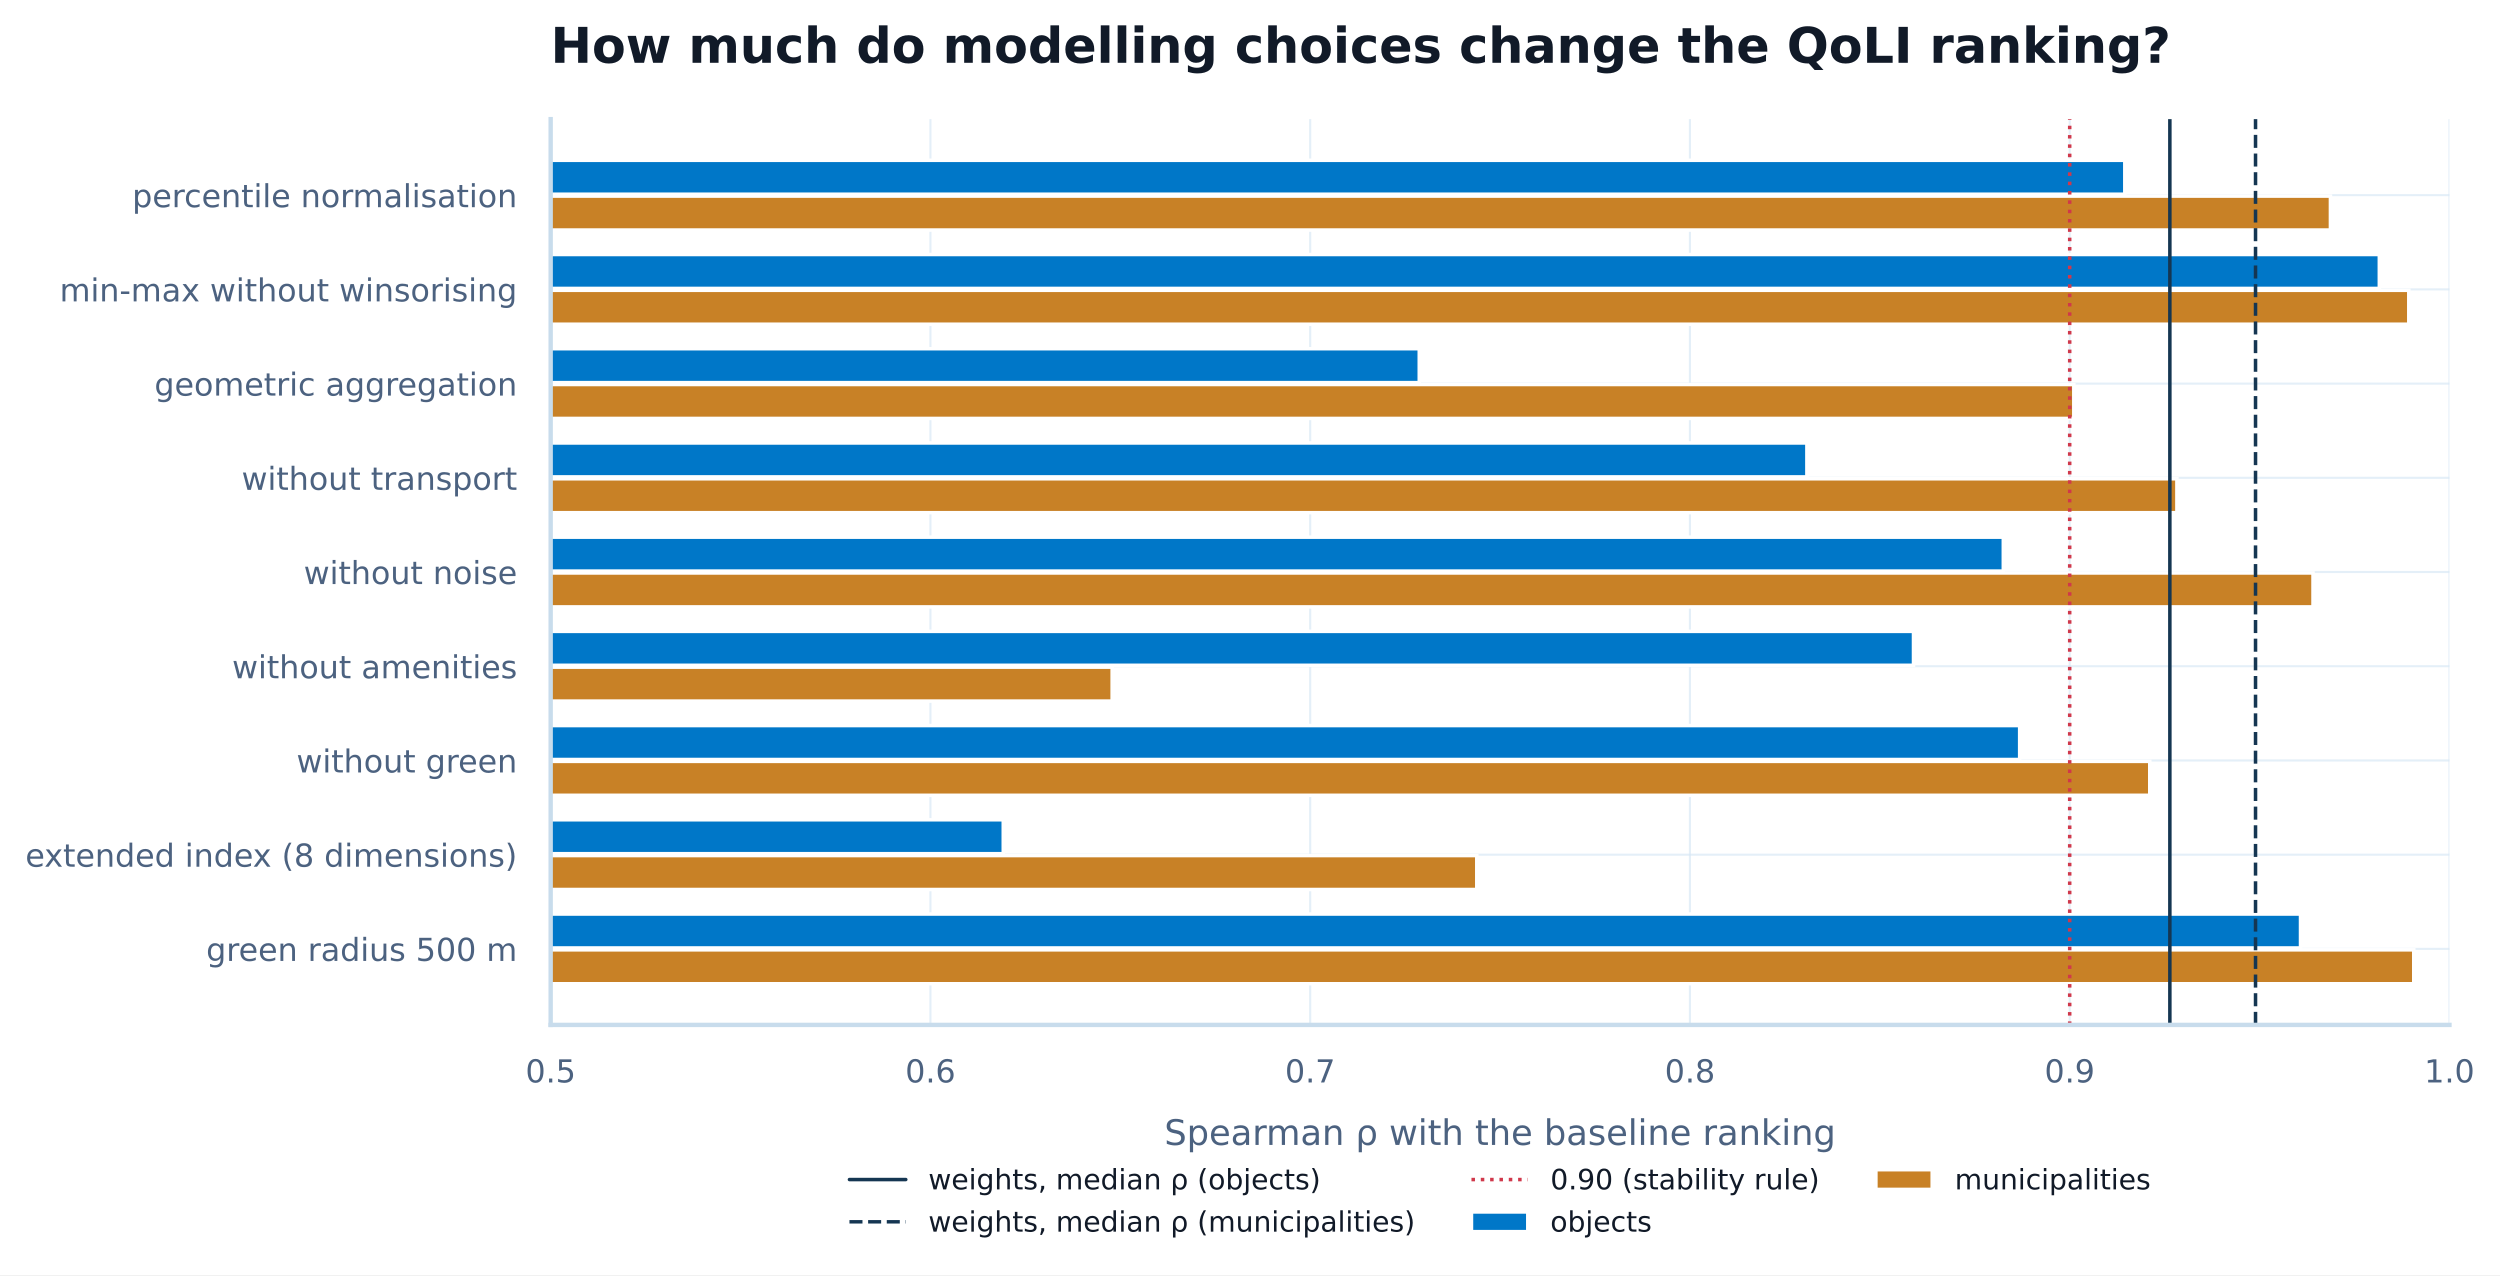
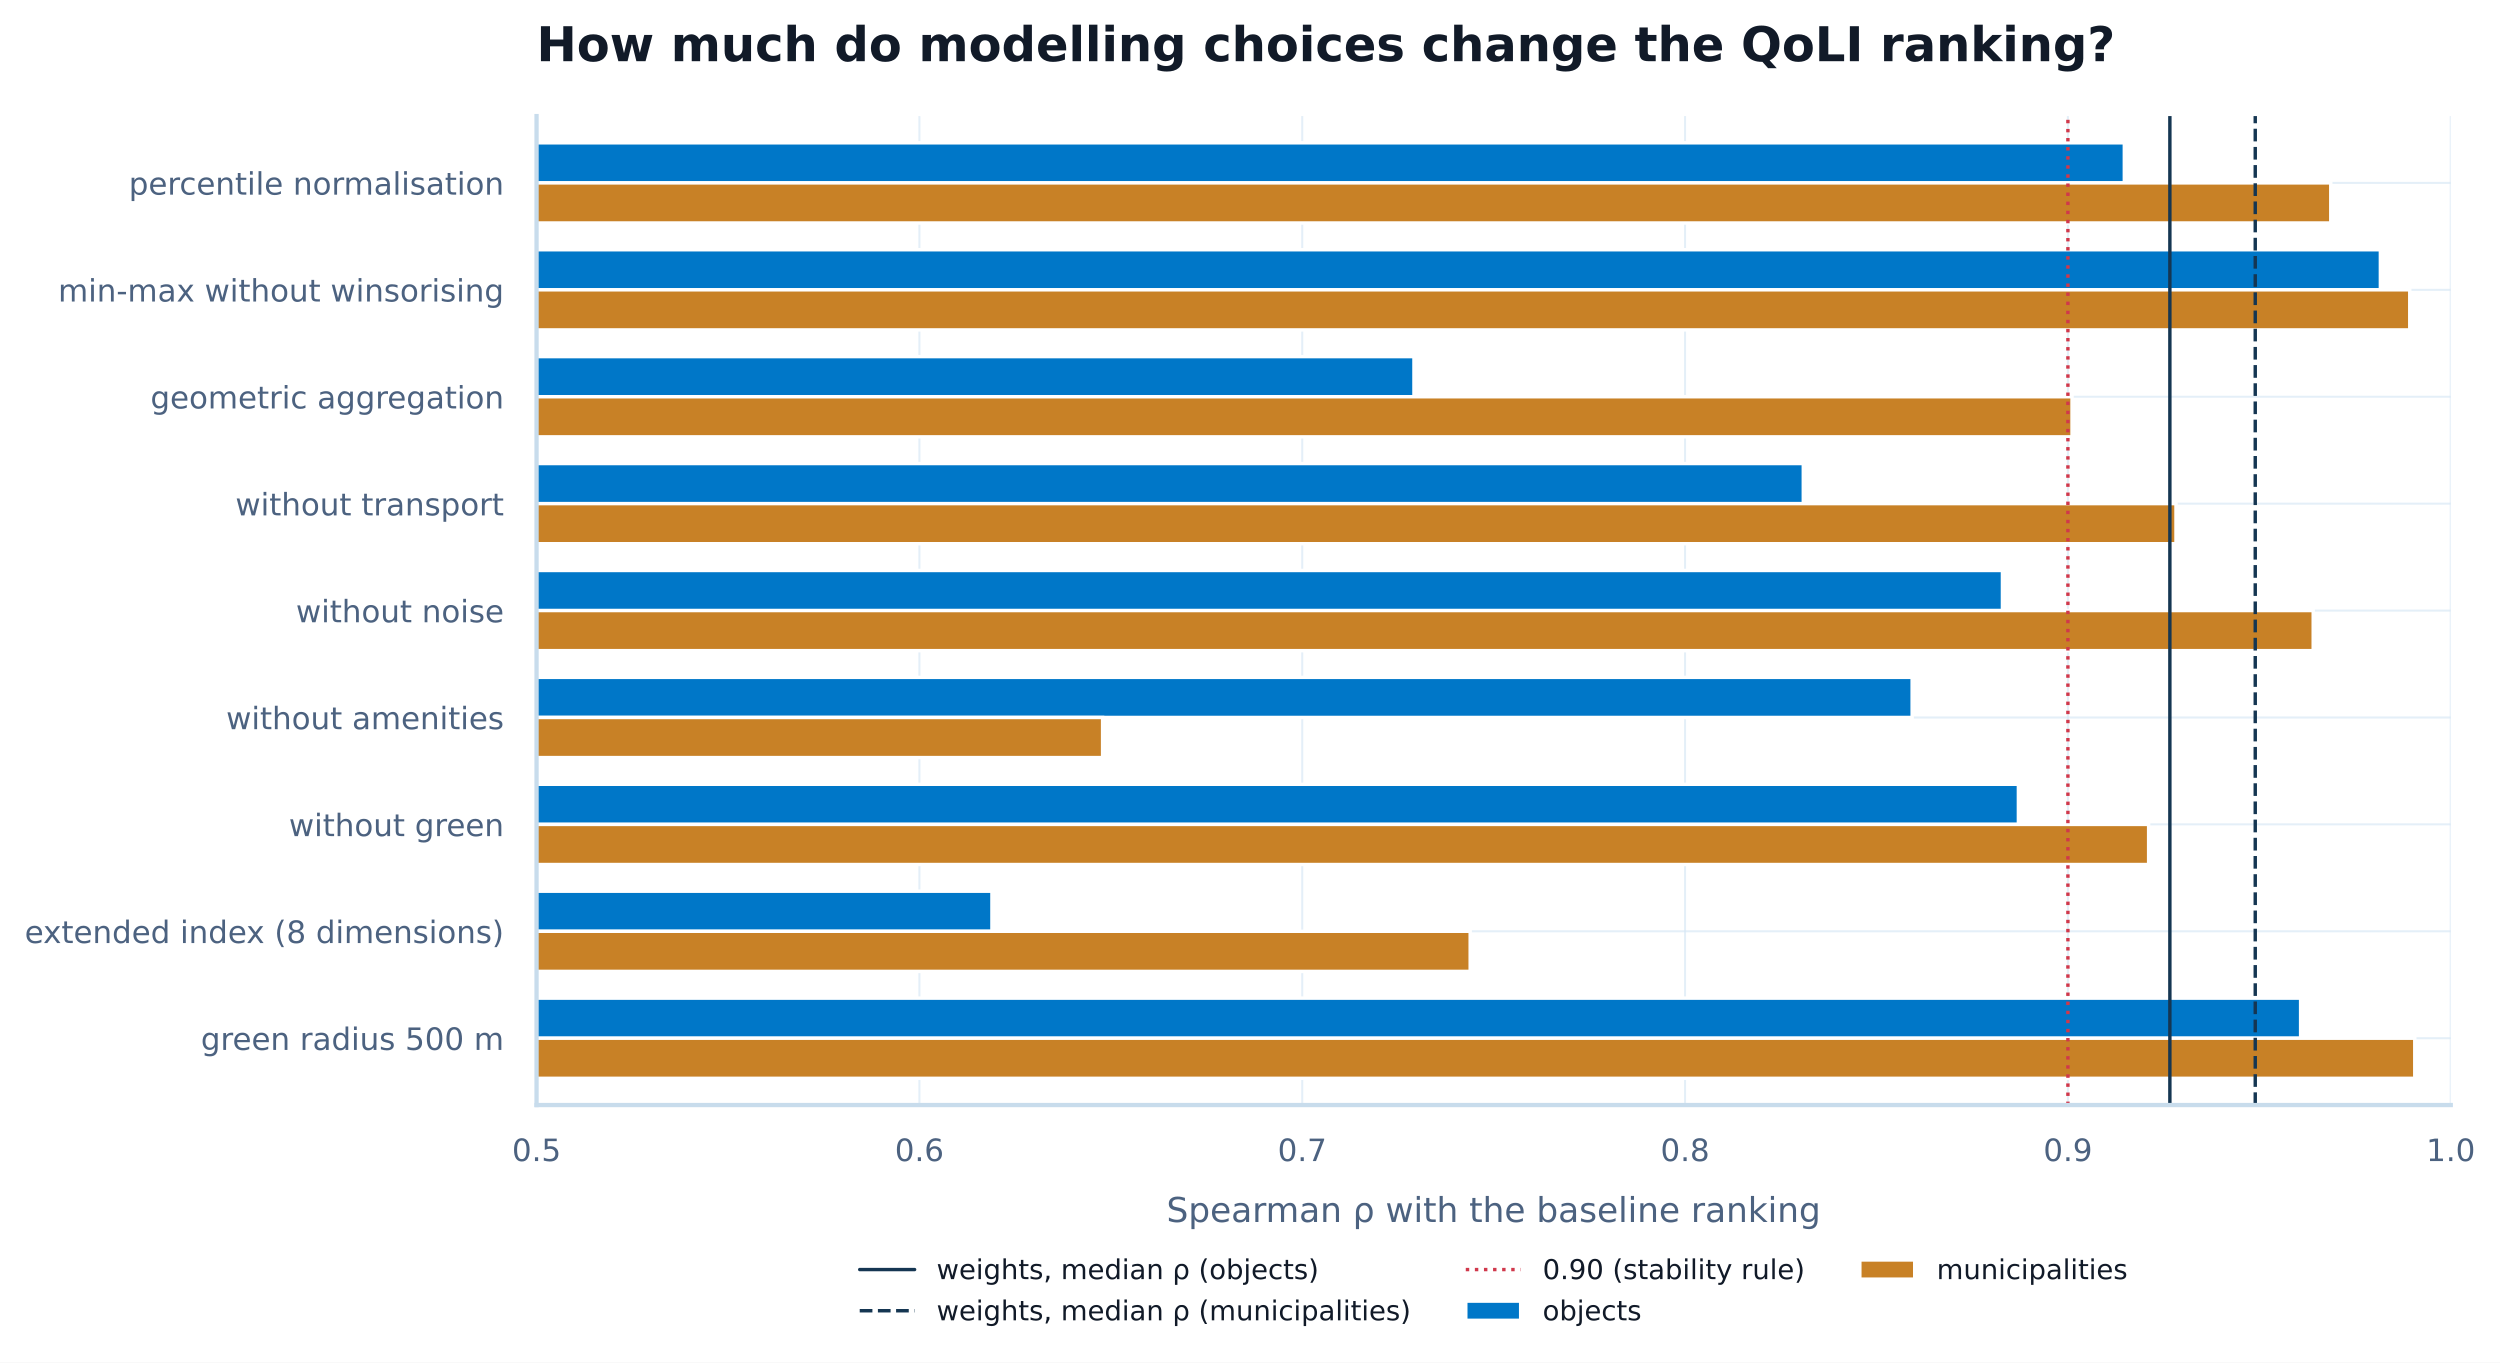
- <svg xmlns="http://www.w3.org/2000/svg" width="710.079pt" height="362.152pt" viewBox="0 0 710.079 362.152" version="1.1">
+ <svg xmlns="http://www.w3.org/2000/svg" width="728.763pt" height="397.205pt" viewBox="0 0 728.763 397.205" version="1.1">
  <defs>
    <style type="text/css">*{stroke-linejoin: round; stroke-linecap: butt}</style>
  </defs>
  <g id="figure_1">
    <g id="patch_1">
-       <path d="M 0 362.152  L 710.079 362.152  L 710.079 0  L 0 0  z " style="fill: #ffffff" />
+       <path d="M 0 397.205  L 728.763 397.205  L 728.763 -0  L 0 -0  z " style="fill: #ffffff" />
    </g>
    <g id="axes_1">
      <g id="patch_2">
-         <path d="M 156.407 291.105  L 695.723 291.105  L 695.723 33.838  L 156.407 33.838  z " style="fill: #ffffff" />
+         <path d="M 156.407 322.126  L 714.407 322.126  L 714.407 33.838  L 156.407 33.838  z " style="fill: #ffffff" />
      </g>
      <g id="matplotlib.axis_1">
        <g id="xtick_1">
          <g id="line2d_1">
-             <path d="M 156.407 291.105  L 156.407 33.838  " clip-path="url(#p33c0ce3b55)" style="fill: none; stroke: #d6e7f5; stroke-opacity: 0.65; stroke-width: 0.6; stroke-linecap: round" />
+             <path d="M 156.407 322.126  L 156.407 33.838  " clip-path="url(#pe63a0bb471)" style="fill: none; stroke: #d6e7f5; stroke-opacity: 0.65; stroke-width: 0.6; stroke-linecap: round" />
          </g>
          <g id="text_1">
-             <text style="font-size: 9px; font-family: 'DejaVu Sans'; text-anchor: middle; fill: #4c6280" x="156.407" y="307.443" transform="rotate(-0 156.4067 307.4434)">0.5</text>
+             <text style="font-size: 9px; font-family: 'DejaVu Sans'; text-anchor: middle; fill: #4c6280" x="156.407" y="338.464" transform="rotate(-0 156.4067 338.4637)">0.5</text>
          </g>
        </g>
        <g id="xtick_2">
          <g id="line2d_2">
-             <path d="M 264.27 291.105  L 264.27 33.838  " clip-path="url(#p33c0ce3b55)" style="fill: none; stroke: #d6e7f5; stroke-opacity: 0.65; stroke-width: 0.6; stroke-linecap: round" />
+             <path d="M 268.007 322.126  L 268.007 33.838  " clip-path="url(#pe63a0bb471)" style="fill: none; stroke: #d6e7f5; stroke-opacity: 0.65; stroke-width: 0.6; stroke-linecap: round" />
          </g>
          <g id="text_2">
-             <text style="font-size: 9px; font-family: 'DejaVu Sans'; text-anchor: middle; fill: #4c6280" x="264.27" y="307.443" transform="rotate(-0 264.2699 307.4434)">0.6</text>
+             <text style="font-size: 9px; font-family: 'DejaVu Sans'; text-anchor: middle; fill: #4c6280" x="268.007" y="338.464" transform="rotate(-0 268.0067 338.4637)">0.6</text>
          </g>
        </g>
        <g id="xtick_3">
          <g id="line2d_3">
-             <path d="M 372.133 291.105  L 372.133 33.838  " clip-path="url(#p33c0ce3b55)" style="fill: none; stroke: #d6e7f5; stroke-opacity: 0.65; stroke-width: 0.6; stroke-linecap: round" />
+             <path d="M 379.607 322.126  L 379.607 33.838  " clip-path="url(#pe63a0bb471)" style="fill: none; stroke: #d6e7f5; stroke-opacity: 0.65; stroke-width: 0.6; stroke-linecap: round" />
          </g>
          <g id="text_3">
-             <text style="font-size: 9px; font-family: 'DejaVu Sans'; text-anchor: middle; fill: #4c6280" x="372.133" y="307.443" transform="rotate(-0 372.1331 307.4434)">0.7</text>
+             <text style="font-size: 9px; font-family: 'DejaVu Sans'; text-anchor: middle; fill: #4c6280" x="379.607" y="338.464" transform="rotate(-0 379.6067 338.4637)">0.7</text>
          </g>
        </g>
        <g id="xtick_4">
          <g id="line2d_4">
-             <path d="M 479.996 291.105  L 479.996 33.838  " clip-path="url(#p33c0ce3b55)" style="fill: none; stroke: #d6e7f5; stroke-opacity: 0.65; stroke-width: 0.6; stroke-linecap: round" />
+             <path d="M 491.207 322.126  L 491.207 33.838  " clip-path="url(#pe63a0bb471)" style="fill: none; stroke: #d6e7f5; stroke-opacity: 0.65; stroke-width: 0.6; stroke-linecap: round" />
          </g>
          <g id="text_4">
-             <text style="font-size: 9px; font-family: 'DejaVu Sans'; text-anchor: middle; fill: #4c6280" x="479.996" y="307.443" transform="rotate(-0 479.9963 307.4434)">0.8</text>
+             <text style="font-size: 9px; font-family: 'DejaVu Sans'; text-anchor: middle; fill: #4c6280" x="491.207" y="338.464" transform="rotate(-0 491.2067 338.4637)">0.8</text>
          </g>
        </g>
        <g id="xtick_5">
          <g id="line2d_5">
-             <path d="M 587.859 291.105  L 587.859 33.838  " clip-path="url(#p33c0ce3b55)" style="fill: none; stroke: #d6e7f5; stroke-opacity: 0.65; stroke-width: 0.6; stroke-linecap: round" />
+             <path d="M 602.807 322.126  L 602.807 33.838  " clip-path="url(#pe63a0bb471)" style="fill: none; stroke: #d6e7f5; stroke-opacity: 0.65; stroke-width: 0.6; stroke-linecap: round" />
          </g>
          <g id="text_5">
-             <text style="font-size: 9px; font-family: 'DejaVu Sans'; text-anchor: middle; fill: #4c6280" x="587.859" y="307.443" transform="rotate(-0 587.8594 307.4434)">0.9</text>
+             <text style="font-size: 9px; font-family: 'DejaVu Sans'; text-anchor: middle; fill: #4c6280" x="602.807" y="338.464" transform="rotate(-0 602.8067 338.4637)">0.9</text>
          </g>
        </g>
        <g id="xtick_6">
          <g id="line2d_6">
-             <path d="M 695.723 291.105  L 695.723 33.838  " clip-path="url(#p33c0ce3b55)" style="fill: none; stroke: #d6e7f5; stroke-opacity: 0.65; stroke-width: 0.6; stroke-linecap: round" />
+             <path d="M 714.407 322.126  L 714.407 33.838  " clip-path="url(#pe63a0bb471)" style="fill: none; stroke: #d6e7f5; stroke-opacity: 0.65; stroke-width: 0.6; stroke-linecap: round" />
          </g>
          <g id="text_6">
-             <text style="font-size: 9px; font-family: 'DejaVu Sans'; text-anchor: middle; fill: #4c6280" x="695.723" y="307.443" transform="rotate(-0 695.7226 307.4434)">1.0</text>
+             <text style="font-size: 9px; font-family: 'DejaVu Sans'; text-anchor: middle; fill: #4c6280" x="714.407" y="338.464" transform="rotate(-0 714.4067 338.4637)">1.0</text>
          </g>
        </g>
        <g id="text_7">
-           <text style="font-size: 10px; font-family: 'DejaVu Sans'; text-anchor: middle; fill: #4c6280" x="426.065" y="325.204" transform="rotate(-0 426.0647 325.2039)">Spearman ρ with the baseline ranking</text>
+           <text style="font-size: 10px; font-family: 'DejaVu Sans'; text-anchor: middle; fill: #4c6280" x="435.407" y="356.224" transform="rotate(-0 435.4067 356.2242)">Spearman ρ with the baseline ranking</text>
        </g>
      </g>
      <g id="matplotlib.axis_2">
        <g id="ytick_1">
          <g id="line2d_7">
-             <path d="M 156.407 55.433  L 695.723 55.433  " clip-path="url(#p33c0ce3b55)" style="fill: none; stroke: #d6e7f5; stroke-opacity: 0.65; stroke-width: 0.6; stroke-linecap: round" />
+             <path d="M 156.407 53.317  L 714.407 53.317  " clip-path="url(#pe63a0bb471)" style="fill: none; stroke: #d6e7f5; stroke-opacity: 0.65; stroke-width: 0.6; stroke-linecap: round" />
          </g>
          <g id="text_8">
-             <text style="font-size: 9px; font-family: 'DejaVu Sans'; text-anchor: end; fill: #4c6280" x="146.907" y="58.852" transform="rotate(-0 146.9067 58.85218)">percentile normalisation</text>
+             <text style="font-size: 9px; font-family: 'DejaVu Sans'; text-anchor: end; fill: #4c6280" x="146.907" y="56.736" transform="rotate(-0 146.9067 56.73603)">percentile normalisation</text>
          </g>
        </g>
        <g id="ytick_2">
          <g id="line2d_8">
-             <path d="M 156.407 82.193  L 695.723 82.193  " clip-path="url(#p33c0ce3b55)" style="fill: none; stroke: #d6e7f5; stroke-opacity: 0.65; stroke-width: 0.6; stroke-linecap: round" />
+             <path d="M 156.407 84.483  L 714.407 84.483  " clip-path="url(#pe63a0bb471)" style="fill: none; stroke: #d6e7f5; stroke-opacity: 0.65; stroke-width: 0.6; stroke-linecap: round" />
          </g>
          <g id="text_9">
-             <text style="font-size: 9px; font-family: 'DejaVu Sans'; text-anchor: end; fill: #4c6280" x="146.907" y="85.612" transform="rotate(-0 146.9067 85.61187)">min-max without winsorising</text>
+             <text style="font-size: 9px; font-family: 'DejaVu Sans'; text-anchor: end; fill: #4c6280" x="146.907" y="87.902" transform="rotate(-0 146.9067 87.9023)">min-max without winsorising</text>
          </g>
        </g>
        <g id="ytick_3">
          <g id="line2d_9">
-             <path d="M 156.407 108.952  L 695.723 108.952  " clip-path="url(#p33c0ce3b55)" style="fill: none; stroke: #d6e7f5; stroke-opacity: 0.65; stroke-width: 0.6; stroke-linecap: round" />
+             <path d="M 156.407 115.649  L 714.407 115.649  " clip-path="url(#pe63a0bb471)" style="fill: none; stroke: #d6e7f5; stroke-opacity: 0.65; stroke-width: 0.6; stroke-linecap: round" />
          </g>
          <g id="text_10">
-             <text style="font-size: 9px; font-family: 'DejaVu Sans'; text-anchor: end; fill: #4c6280" x="146.907" y="112.372" transform="rotate(-0 146.9067 112.3716)">geometric aggregation</text>
+             <text style="font-size: 9px; font-family: 'DejaVu Sans'; text-anchor: end; fill: #4c6280" x="146.907" y="119.069" transform="rotate(-0 146.9067 119.0686)">geometric aggregation</text>
          </g>
        </g>
        <g id="ytick_4">
          <g id="line2d_10">
-             <path d="M 156.407 135.712  L 695.723 135.712  " clip-path="url(#p33c0ce3b55)" style="fill: none; stroke: #d6e7f5; stroke-opacity: 0.65; stroke-width: 0.6; stroke-linecap: round" />
+             <path d="M 156.407 146.816  L 714.407 146.816  " clip-path="url(#pe63a0bb471)" style="fill: none; stroke: #d6e7f5; stroke-opacity: 0.65; stroke-width: 0.6; stroke-linecap: round" />
          </g>
          <g id="text_11">
-             <text style="font-size: 9px; font-family: 'DejaVu Sans'; text-anchor: end; fill: #4c6280" x="146.907" y="139.131" transform="rotate(-0 146.9067 139.1312)">without transport</text>
+             <text style="font-size: 9px; font-family: 'DejaVu Sans'; text-anchor: end; fill: #4c6280" x="146.907" y="150.235" transform="rotate(-0 146.9067 150.2348)">without transport</text>
          </g>
        </g>
        <g id="ytick_5">
          <g id="line2d_11">
-             <path d="M 156.407 162.472  L 695.723 162.472  " clip-path="url(#p33c0ce3b55)" style="fill: none; stroke: #d6e7f5; stroke-opacity: 0.65; stroke-width: 0.6; stroke-linecap: round" />
+             <path d="M 156.407 177.982  L 714.407 177.982  " clip-path="url(#pe63a0bb471)" style="fill: none; stroke: #d6e7f5; stroke-opacity: 0.65; stroke-width: 0.6; stroke-linecap: round" />
          </g>
          <g id="text_12">
-             <text style="font-size: 9px; font-family: 'DejaVu Sans'; text-anchor: end; fill: #4c6280" x="146.907" y="165.891" transform="rotate(-0 146.9067 165.8909)">without noise</text>
+             <text style="font-size: 9px; font-family: 'DejaVu Sans'; text-anchor: end; fill: #4c6280" x="146.907" y="181.401" transform="rotate(-0 146.9067 181.4011)">without noise</text>
          </g>
        </g>
        <g id="ytick_6">
          <g id="line2d_12">
-             <path d="M 156.407 189.231  L 695.723 189.231  " clip-path="url(#p33c0ce3b55)" style="fill: none; stroke: #d6e7f5; stroke-opacity: 0.65; stroke-width: 0.6; stroke-linecap: round" />
+             <path d="M 156.407 209.148  L 714.407 209.148  " clip-path="url(#pe63a0bb471)" style="fill: none; stroke: #d6e7f5; stroke-opacity: 0.65; stroke-width: 0.6; stroke-linecap: round" />
          </g>
          <g id="text_13">
-             <text style="font-size: 9px; font-family: 'DejaVu Sans'; text-anchor: end; fill: #4c6280" x="146.907" y="192.651" transform="rotate(-0 146.9067 192.6506)">without amenities</text>
+             <text style="font-size: 9px; font-family: 'DejaVu Sans'; text-anchor: end; fill: #4c6280" x="146.907" y="212.567" transform="rotate(-0 146.9067 212.5674)">without amenities</text>
          </g>
        </g>
        <g id="ytick_7">
          <g id="line2d_13">
-             <path d="M 156.407 215.991  L 695.723 215.991  " clip-path="url(#p33c0ce3b55)" style="fill: none; stroke: #d6e7f5; stroke-opacity: 0.65; stroke-width: 0.6; stroke-linecap: round" />
+             <path d="M 156.407 240.314  L 714.407 240.314  " clip-path="url(#pe63a0bb471)" style="fill: none; stroke: #d6e7f5; stroke-opacity: 0.65; stroke-width: 0.6; stroke-linecap: round" />
          </g>
          <g id="text_14">
-             <text style="font-size: 9px; font-family: 'DejaVu Sans'; text-anchor: end; fill: #4c6280" x="146.907" y="219.41" transform="rotate(-0 146.9067 219.4103)">without green</text>
+             <text style="font-size: 9px; font-family: 'DejaVu Sans'; text-anchor: end; fill: #4c6280" x="146.907" y="243.734" transform="rotate(-0 146.9067 243.7337)">without green</text>
          </g>
        </g>
        <g id="ytick_8">
          <g id="line2d_14">
-             <path d="M 156.407 242.751  L 695.723 242.751  " clip-path="url(#p33c0ce3b55)" style="fill: none; stroke: #d6e7f5; stroke-opacity: 0.65; stroke-width: 0.6; stroke-linecap: round" />
+             <path d="M 156.407 271.481  L 714.407 271.481  " clip-path="url(#pe63a0bb471)" style="fill: none; stroke: #d6e7f5; stroke-opacity: 0.65; stroke-width: 0.6; stroke-linecap: round" />
          </g>
          <g id="text_15">
-             <text style="font-size: 9px; font-family: 'DejaVu Sans'; text-anchor: end; fill: #4c6280" x="146.907" y="246.17" transform="rotate(-0 146.9067 246.17)">extended index (8 dimensions)</text>
+             <text style="font-size: 9px; font-family: 'DejaVu Sans'; text-anchor: end; fill: #4c6280" x="146.907" y="274.9" transform="rotate(-0 146.9067 274.8999)">extended index (8 dimensions)</text>
          </g>
        </g>
        <g id="ytick_9">
          <g id="line2d_15">
-             <path d="M 156.407 269.51  L 695.723 269.51  " clip-path="url(#p33c0ce3b55)" style="fill: none; stroke: #d6e7f5; stroke-opacity: 0.65; stroke-width: 0.6; stroke-linecap: round" />
+             <path d="M 156.407 302.647  L 714.407 302.647  " clip-path="url(#pe63a0bb471)" style="fill: none; stroke: #d6e7f5; stroke-opacity: 0.65; stroke-width: 0.6; stroke-linecap: round" />
          </g>
          <g id="text_16">
-             <text style="font-size: 9px; font-family: 'DejaVu Sans'; text-anchor: end; fill: #4c6280" x="146.907" y="272.93" transform="rotate(-0 146.9067 272.9297)">green radius 500 m</text>
+             <text style="font-size: 9px; font-family: 'DejaVu Sans'; text-anchor: end; fill: #4c6280" x="146.907" y="306.066" transform="rotate(-0 146.9067 306.0662)">green radius 500 m</text>
          </g>
        </g>
      </g>
      <g id="patch_3">
-         <path d="M -382.909 45.532  L 603.512 45.532  L 603.512 55.165  L -382.909 55.165  z " clip-path="url(#p33c0ce3b55)" style="fill: #0077c8; stroke: #ffffff; stroke-linejoin: miter" />
+         <path d="M -401.593 41.629  L 619.252 41.629  L 619.252 53.317  L -401.593 53.317  z " clip-path="url(#pe63a0bb471)" style="fill: #0077c8; stroke: #ffffff; stroke-linejoin: miter" />
      </g>
      <g id="patch_4">
-         <path d="M -382.909 72.291  L 675.802 72.291  L 675.802 81.925  L -382.909 81.925  z " clip-path="url(#p33c0ce3b55)" style="fill: #0077c8; stroke: #ffffff; stroke-linejoin: miter" />
+         <path d="M -401.593 72.796  L 693.893 72.796  L 693.893 84.483  L -401.593 84.483  z " clip-path="url(#pe63a0bb471)" style="fill: #0077c8; stroke: #ffffff; stroke-linejoin: miter" />
      </g>
      <g id="patch_5">
-         <path d="M -382.909 99.051  L 403.112 99.051  L 403.112 108.685  L -382.909 108.685  z " clip-path="url(#p33c0ce3b55)" style="fill: #0077c8; stroke: #ffffff; stroke-linejoin: miter" />
+         <path d="M -401.593 103.962  L 412.176 103.962  L 412.176 115.649  L -401.593 115.649  z " clip-path="url(#pe63a0bb471)" style="fill: #0077c8; stroke: #ffffff; stroke-linejoin: miter" />
      </g>
      <g id="patch_6">
-         <path d="M -382.909 125.811  L 513.214 125.811  L 513.214 135.444  L -382.909 135.444  z " clip-path="url(#p33c0ce3b55)" style="fill: #0077c8; stroke: #ffffff; stroke-linejoin: miter" />
+         <path d="M -401.593 135.128  L 525.669 135.128  L 525.669 146.816  L -401.593 146.816  z " clip-path="url(#pe63a0bb471)" style="fill: #0077c8; stroke: #ffffff; stroke-linejoin: miter" />
      </g>
      <g id="patch_7">
-         <path d="M -382.909 152.571  L 569.002 152.571  L 569.002 162.204  L -382.909 162.204  z " clip-path="url(#p33c0ce3b55)" style="fill: #0077c8; stroke: #ffffff; stroke-linejoin: miter" />
+         <path d="M -401.593 166.294  L 583.723 166.294  L 583.723 177.982  L -401.593 177.982  z " clip-path="url(#pe63a0bb471)" style="fill: #0077c8; stroke: #ffffff; stroke-linejoin: miter" />
      </g>
      <g id="patch_8">
-         <path d="M -382.909 179.33  L 543.494 179.33  L 543.494 188.964  L -382.909 188.964  z " clip-path="url(#p33c0ce3b55)" style="fill: #0077c8; stroke: #ffffff; stroke-linejoin: miter" />
+         <path d="M -401.593 197.461  L 557.398 197.461  L 557.398 209.148  L -401.593 209.148  z " clip-path="url(#pe63a0bb471)" style="fill: #0077c8; stroke: #ffffff; stroke-linejoin: miter" />
      </g>
      <g id="patch_9">
-         <path d="M -382.909 206.09  L 573.647 206.09  L 573.647 215.723  L -382.909 215.723  z " clip-path="url(#p33c0ce3b55)" style="fill: #0077c8; stroke: #ffffff; stroke-linejoin: miter" />
+         <path d="M -401.593 228.627  L 588.372 228.627  L 588.372 240.314  L -401.593 240.314  z " clip-path="url(#pe63a0bb471)" style="fill: #0077c8; stroke: #ffffff; stroke-linejoin: miter" />
      </g>
      <g id="patch_10">
-         <path d="M -382.909 232.85  L 284.956 232.85  L 284.956 242.483  L -382.909 242.483  z " clip-path="url(#p33c0ce3b55)" style="fill: #0077c8; stroke: #ffffff; stroke-linejoin: miter" />
+         <path d="M -401.593 259.793  L 289.154 259.793  L 289.154 271.481  L -401.593 271.481  z " clip-path="url(#pe63a0bb471)" style="fill: #0077c8; stroke: #ffffff; stroke-linejoin: miter" />
      </g>
      <g id="patch_11">
-         <path d="M -382.909 259.609  L 653.42 259.609  L 653.42 269.243  L -382.909 269.243  z " clip-path="url(#p33c0ce3b55)" style="fill: #0077c8; stroke: #ffffff; stroke-linejoin: miter" />
+         <path d="M -401.593 290.96  L 670.639 290.96  L 670.639 302.647  L -401.593 302.647  z " clip-path="url(#pe63a0bb471)" style="fill: #0077c8; stroke: #ffffff; stroke-linejoin: miter" />
      </g>
      <g id="patch_12">
-         <path d="M -382.909 55.7  L 661.919 55.7  L 661.919 65.334  L -382.909 65.334  z " clip-path="url(#p33c0ce3b55)" style="fill: #c88126; stroke: #ffffff; stroke-linejoin: miter" />
+         <path d="M -401.593 53.317  L 679.432 53.317  L 679.432 65.004  L -401.593 65.004  z " clip-path="url(#pe63a0bb471)" style="fill: #c88126; stroke: #ffffff; stroke-linejoin: miter" />
      </g>
      <g id="patch_13">
-         <path d="M -382.909 82.46  L 684.171 82.46  L 684.171 92.094  L -382.909 92.094  z " clip-path="url(#p33c0ce3b55)" style="fill: #c88126; stroke: #ffffff; stroke-linejoin: miter" />
+         <path d="M -401.593 84.483  L 702.455 84.483  L 702.455 96.17  L -401.593 96.17  z " clip-path="url(#pe63a0bb471)" style="fill: #c88126; stroke: #ffffff; stroke-linejoin: miter" />
      </g>
      <g id="patch_14">
-         <path d="M -382.909 109.22  L 589.026 109.22  L 589.026 118.853  L -382.909 118.853  z " clip-path="url(#p33c0ce3b55)" style="fill: #c88126; stroke: #ffffff; stroke-linejoin: miter" />
+         <path d="M -401.593 115.649  L 604.013 115.649  L 604.013 127.337  L -401.593 127.337  z " clip-path="url(#pe63a0bb471)" style="fill: #c88126; stroke: #ffffff; stroke-linejoin: miter" />
      </g>
      <g id="patch_15">
-         <path d="M -382.909 135.98  L 618.309 135.98  L 618.309 145.613  L -382.909 145.613  z " clip-path="url(#p33c0ce3b55)" style="fill: #c88126; stroke: #ffffff; stroke-linejoin: miter" />
+         <path d="M -401.593 146.816  L 634.311 146.816  L 634.311 158.503  L -401.593 158.503  z " clip-path="url(#pe63a0bb471)" style="fill: #c88126; stroke: #ffffff; stroke-linejoin: miter" />
      </g>
      <g id="patch_16">
-         <path d="M -382.909 162.739  L 656.968 162.739  L 656.968 172.373  L -382.909 172.373  z " clip-path="url(#p33c0ce3b55)" style="fill: #c88126; stroke: #ffffff; stroke-linejoin: miter" />
+         <path d="M -401.593 177.982  L 674.309 177.982  L 674.309 189.669  L -401.593 189.669  z " clip-path="url(#pe63a0bb471)" style="fill: #c88126; stroke: #ffffff; stroke-linejoin: miter" />
      </g>
      <g id="patch_17">
-         <path d="M -382.909 189.499  L 315.889 189.499  L 315.889 199.132  L -382.909 199.132  z " clip-path="url(#p33c0ce3b55)" style="fill: #c88126; stroke: #ffffff; stroke-linejoin: miter" />
+         <path d="M -401.593 209.148  L 321.414 209.148  L 321.414 220.835  L -401.593 220.835  z " clip-path="url(#pe63a0bb471)" style="fill: #c88126; stroke: #ffffff; stroke-linejoin: miter" />
      </g>
      <g id="patch_18">
-         <path d="M -382.909 216.259  L 610.6 216.259  L 610.6 225.892  L -382.909 225.892  z " clip-path="url(#p33c0ce3b55)" style="fill: #c88126; stroke: #ffffff; stroke-linejoin: miter" />
+         <path d="M -401.593 240.314  L 626.335 240.314  L 626.335 252.002  L -401.593 252.002  z " clip-path="url(#pe63a0bb471)" style="fill: #c88126; stroke: #ffffff; stroke-linejoin: miter" />
      </g>
      <g id="patch_19">
-         <path d="M -382.909 243.018  L 419.451 243.018  L 419.451 252.652  L -382.909 252.652  z " clip-path="url(#p33c0ce3b55)" style="fill: #c88126; stroke: #ffffff; stroke-linejoin: miter" />
+         <path d="M -401.593 271.481  L 428.564 271.481  L 428.564 283.168  L -401.593 283.168  z " clip-path="url(#pe63a0bb471)" style="fill: #c88126; stroke: #ffffff; stroke-linejoin: miter" />
      </g>
      <g id="patch_20">
-         <path d="M -382.909 269.778  L 685.584 269.778  L 685.584 279.411  L -382.909 279.411  z " clip-path="url(#p33c0ce3b55)" style="fill: #c88126; stroke: #ffffff; stroke-linejoin: miter" />
+         <path d="M -401.593 302.647  L 703.917 302.647  L 703.917 314.334  L -401.593 314.334  z " clip-path="url(#pe63a0bb471)" style="fill: #c88126; stroke: #ffffff; stroke-linejoin: miter" />
      </g>
      <g id="line2d_16">
-         <path d="M 616.308 291.105  L 616.308 33.838  " clip-path="url(#p33c0ce3b55)" style="fill: none; stroke: #153652; stroke-linecap: round" />
+         <path d="M 632.528 322.126  L 632.528 33.838  " clip-path="url(#pe63a0bb471)" style="fill: none; stroke: #153652; stroke-linecap: round" />
      </g>
      <g id="line2d_17">
-         <path d="M 640.641 291.105  L 640.641 33.838  " clip-path="url(#p33c0ce3b55)" style="fill: none; stroke-dasharray: 3.7,1.6; stroke-dashoffset: 0; stroke: #153652" />
+         <path d="M 657.417 322.126  L 657.417 33.838  " clip-path="url(#pe63a0bb471)" style="fill: none; stroke-dasharray: 3.7,1.6; stroke-dashoffset: 0; stroke: #153652" />
      </g>
      <g id="line2d_18">
-         <path d="M 587.859 291.105  L 587.859 33.838  " clip-path="url(#p33c0ce3b55)" style="fill: none; stroke-dasharray: 1,1.65; stroke-dashoffset: 0; stroke: #d0384b" />
+         <path d="M 602.807 322.126  L 602.807 33.838  " clip-path="url(#pe63a0bb471)" style="fill: none; stroke-dasharray: 1,1.65; stroke-dashoffset: 0; stroke: #d0384b" />
      </g>
      <g id="patch_21">
-         <path d="M 156.407 291.105  L 156.407 33.838  " style="fill: none; stroke: #c8dcec; stroke-width: 1.25; stroke-linejoin: miter; stroke-linecap: square" />
+         <path d="M 156.407 322.126  L 156.407 33.838  " style="fill: none; stroke: #c8dcec; stroke-width: 1.25; stroke-linejoin: miter; stroke-linecap: square" />
      </g>
      <g id="patch_22">
-         <path d="M 156.407 291.105  L 695.723 291.105  " style="fill: none; stroke: #c8dcec; stroke-width: 1.25; stroke-linejoin: miter; stroke-linecap: square" />
+         <path d="M 156.407 322.126  L 714.407 322.126  " style="fill: none; stroke: #c8dcec; stroke-width: 1.25; stroke-linejoin: miter; stroke-linecap: square" />
      </g>
      <g id="text_17">
        <text style="font-weight: 700; font-size: 14px; font-family: 'DejaVu Sans'; text-anchor: start; fill: #111a28" x="156.407" y="17.838" transform="rotate(-0 156.4067 17.83781)">How much do modelling choices change the QoLI ranking?</text>
      </g>
      <g id="legend_1">
        <g id="line2d_19">
-           <path d="M 241.27 335.029  L 249.27 335.029  L 257.27 335.029  " style="fill: none; stroke: #153652; stroke-linecap: round" />
+           <path d="M 250.612 370.082  L 258.612 370.082  L 266.612 370.082  " style="fill: none; stroke: #153652; stroke-linecap: round" />
        </g>
        <g id="text_18">
-           <text style="font-size: 8px; font-family: 'DejaVu Sans'; text-anchor: start; fill: #111a28" x="263.67" y="337.829" transform="rotate(-0 263.6697 337.829)">weights, median ρ (objects)</text>
+           <text style="font-size: 8px; font-family: 'DejaVu Sans'; text-anchor: start; fill: #111a28" x="273.012" y="372.882" transform="rotate(-0 273.0117 372.882)">weights, median ρ (objects)</text>
        </g>
        <g id="line2d_20">
-           <path d="M 241.27 347.03  L 249.27 347.03  L 257.27 347.03  " style="fill: none; stroke-dasharray: 3.7,1.6; stroke-dashoffset: 0; stroke: #153652" />
+           <path d="M 250.612 382.083  L 258.612 382.083  L 266.612 382.083  " style="fill: none; stroke-dasharray: 3.7,1.6; stroke-dashoffset: 0; stroke: #153652" />
        </g>
        <g id="text_19">
-           <text style="font-size: 8px; font-family: 'DejaVu Sans'; text-anchor: start; fill: #111a28" x="263.67" y="349.83" transform="rotate(-0 263.6697 349.8296)">weights, median ρ (municipalities)</text>
+           <text style="font-size: 8px; font-family: 'DejaVu Sans'; text-anchor: start; fill: #111a28" x="273.012" y="384.883" transform="rotate(-0 273.0117 384.8826)">weights, median ρ (municipalities)</text>
        </g>
        <g id="line2d_21">
-           <path d="M 417.941 335.029  L 425.941 335.029  L 433.941 335.029  " style="fill: none; stroke-dasharray: 1,1.65; stroke-dashoffset: 0; stroke: #d0384b" />
+           <path d="M 427.283 370.082  L 435.283 370.082  L 443.283 370.082  " style="fill: none; stroke-dasharray: 1,1.65; stroke-dashoffset: 0; stroke: #d0384b" />
        </g>
        <g id="text_20">
-           <text style="font-size: 8px; font-family: 'DejaVu Sans'; text-anchor: start; fill: #111a28" x="440.341" y="337.829" transform="rotate(-0 440.3409 337.829)">0.90 (stability rule)</text>
+           <text style="font-size: 8px; font-family: 'DejaVu Sans'; text-anchor: start; fill: #111a28" x="449.683" y="372.882" transform="rotate(-0 449.683 372.882)">0.90 (stability rule)</text>
        </g>
        <g id="patch_23">
-           <path d="M 417.941 349.83  L 433.941 349.83  L 433.941 344.23  L 417.941 344.23  z " style="fill: #0077c8; stroke: #ffffff; stroke-linejoin: miter" />
+           <path d="M 427.283 384.883  L 443.283 384.883  L 443.283 379.283  L 427.283 379.283  z " style="fill: #0077c8; stroke: #ffffff; stroke-linejoin: miter" />
        </g>
        <g id="text_21">
-           <text style="font-size: 8px; font-family: 'DejaVu Sans'; text-anchor: start; fill: #111a28" x="440.341" y="349.83" transform="rotate(-0 440.3409 349.8296)">objects</text>
+           <text style="font-size: 8px; font-family: 'DejaVu Sans'; text-anchor: start; fill: #111a28" x="449.683" y="384.883" transform="rotate(-0 449.683 384.8826)">objects</text>
        </g>
        <g id="patch_24">
-           <path d="M 532.808 337.829  L 548.808 337.829  L 548.808 332.229  L 532.808 332.229  z " style="fill: #c88126; stroke: #ffffff; stroke-linejoin: miter" />
+           <path d="M 542.15 372.882  L 558.15 372.882  L 558.15 367.282  L 542.15 367.282  z " style="fill: #c88126; stroke: #ffffff; stroke-linejoin: miter" />
        </g>
        <g id="text_22">
-           <text style="font-size: 8px; font-family: 'DejaVu Sans'; text-anchor: start; fill: #111a28" x="555.208" y="337.829" transform="rotate(-0 555.2084 337.829)">municipalities</text>
+           <text style="font-size: 8px; font-family: 'DejaVu Sans'; text-anchor: start; fill: #111a28" x="564.55" y="372.882" transform="rotate(-0 564.5505 372.882)">municipalities</text>
        </g>
      </g>
    </g>
  </g>
  <defs>
-     <clipPath id="p33c0ce3b55">
-       <rect x="156.407" y="33.838" width="539.316" height="257.268" />
+     <clipPath id="pe63a0bb471">
+       <rect x="156.407" y="33.838" width="558" height="288.288" />
    </clipPath>
  </defs>
</svg>
